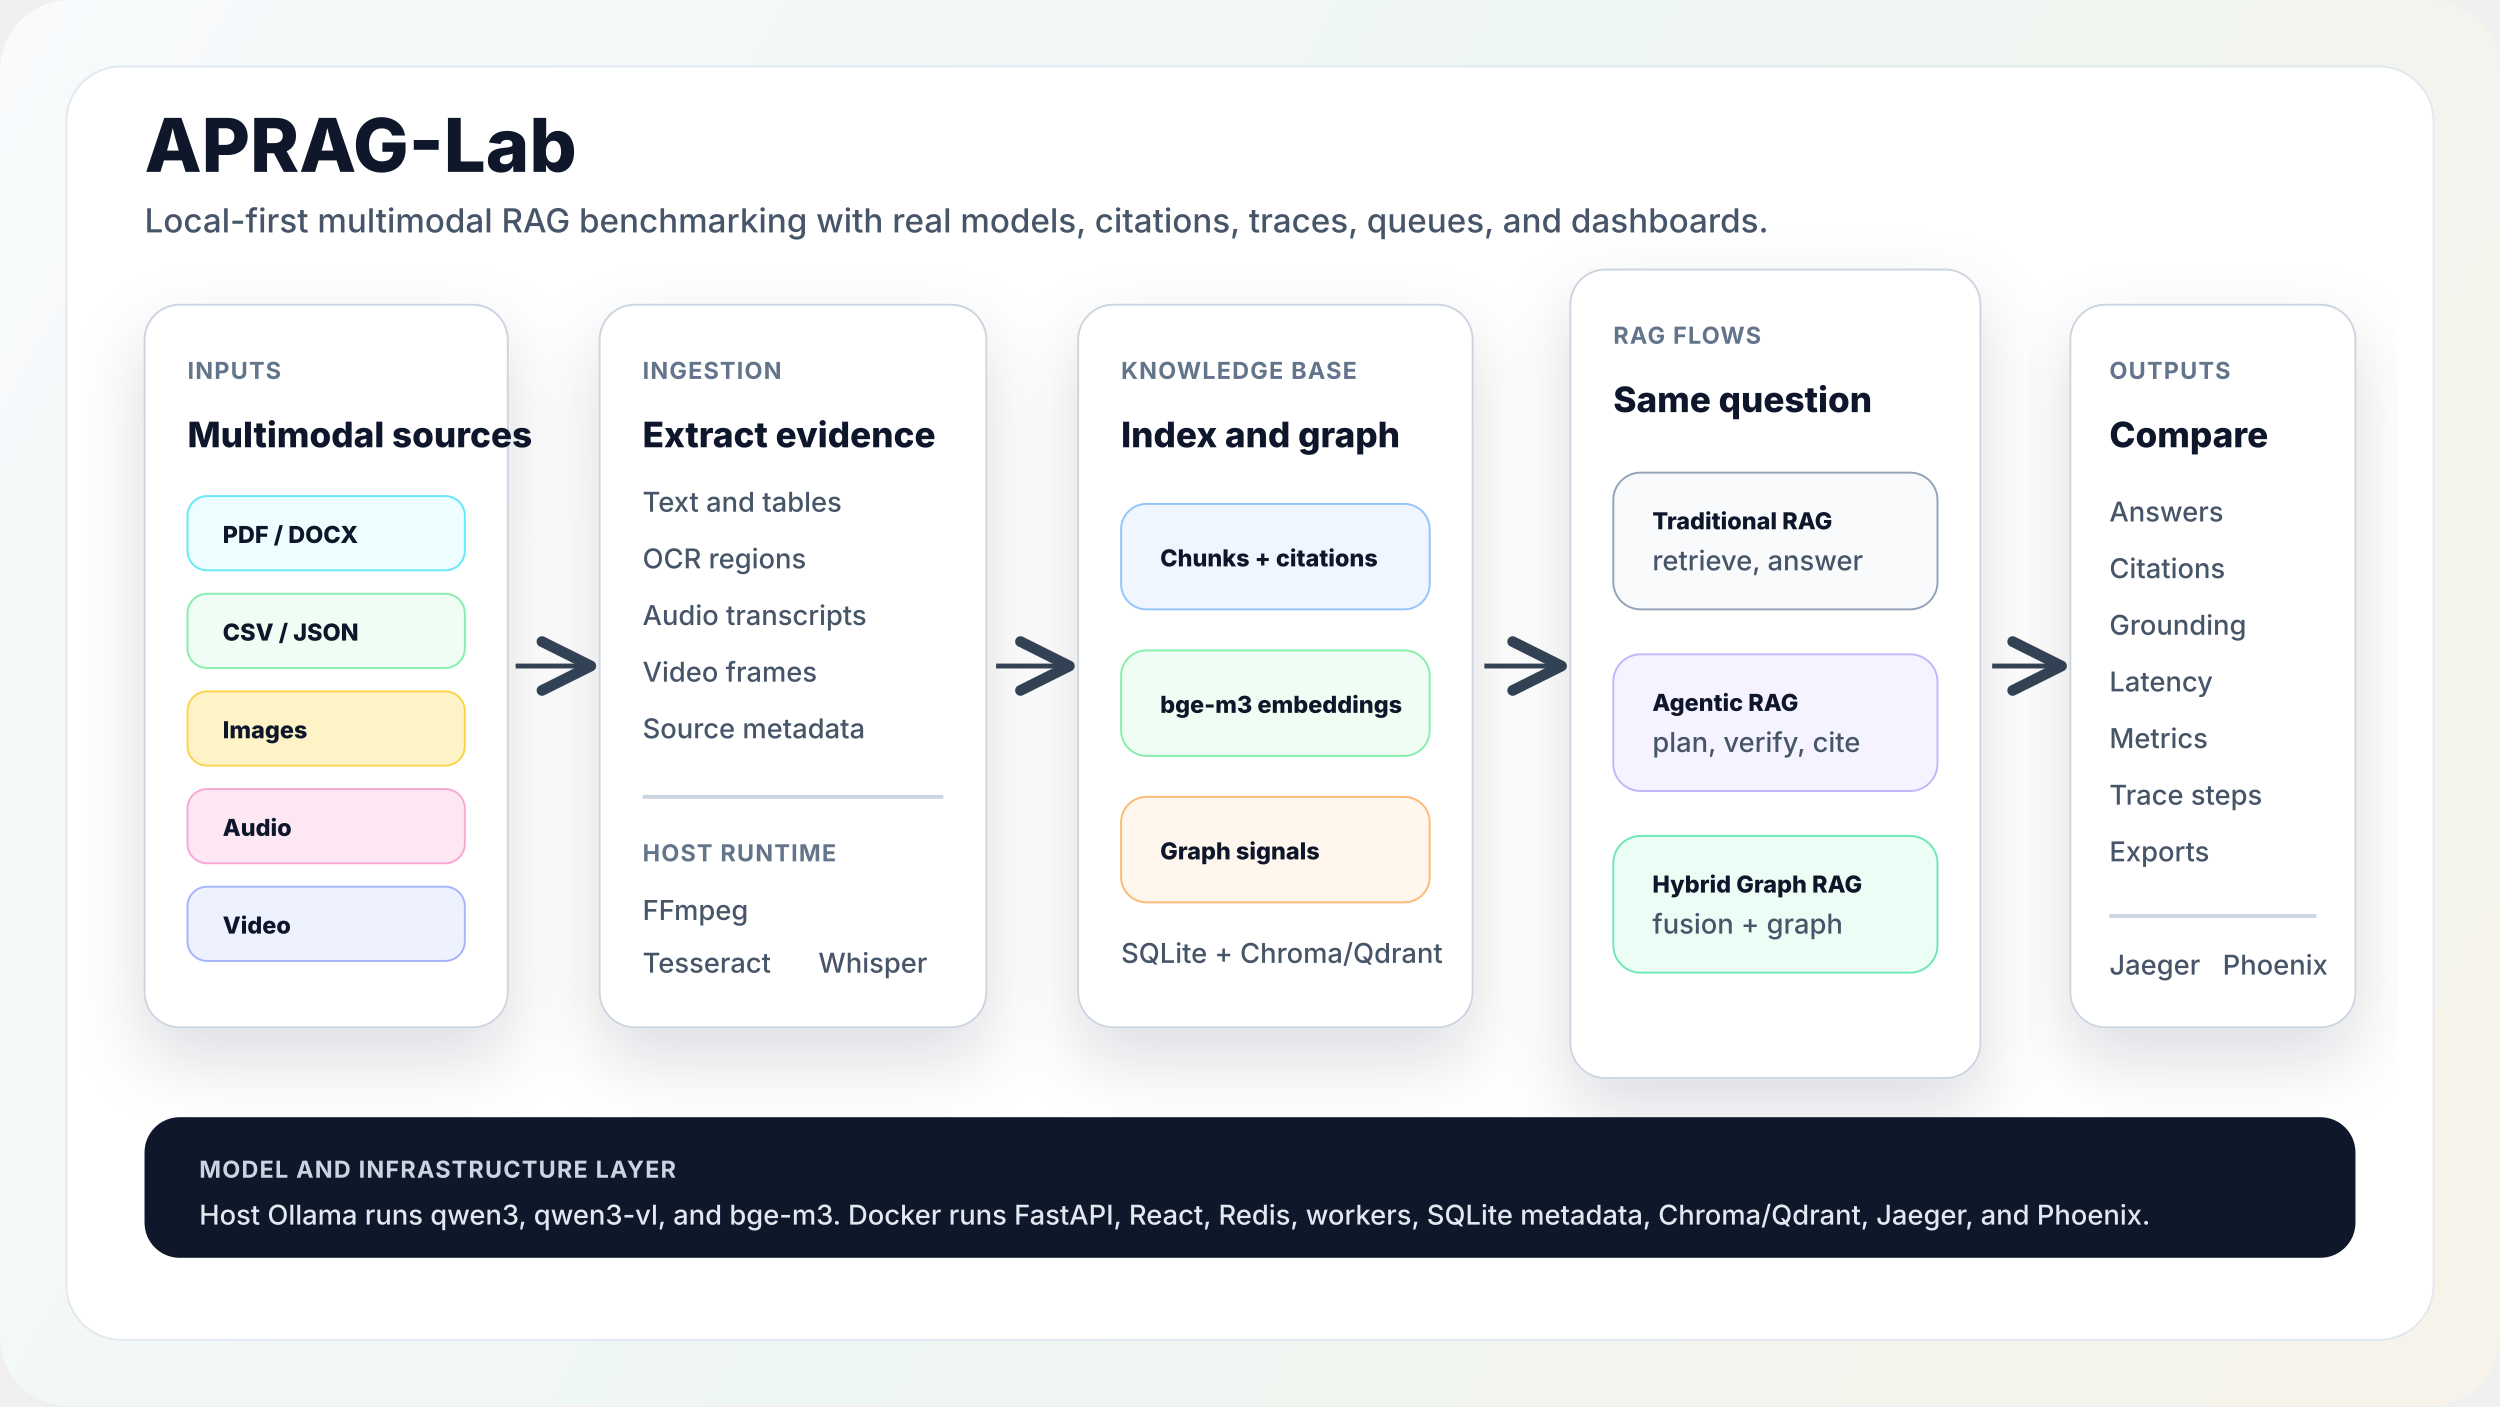
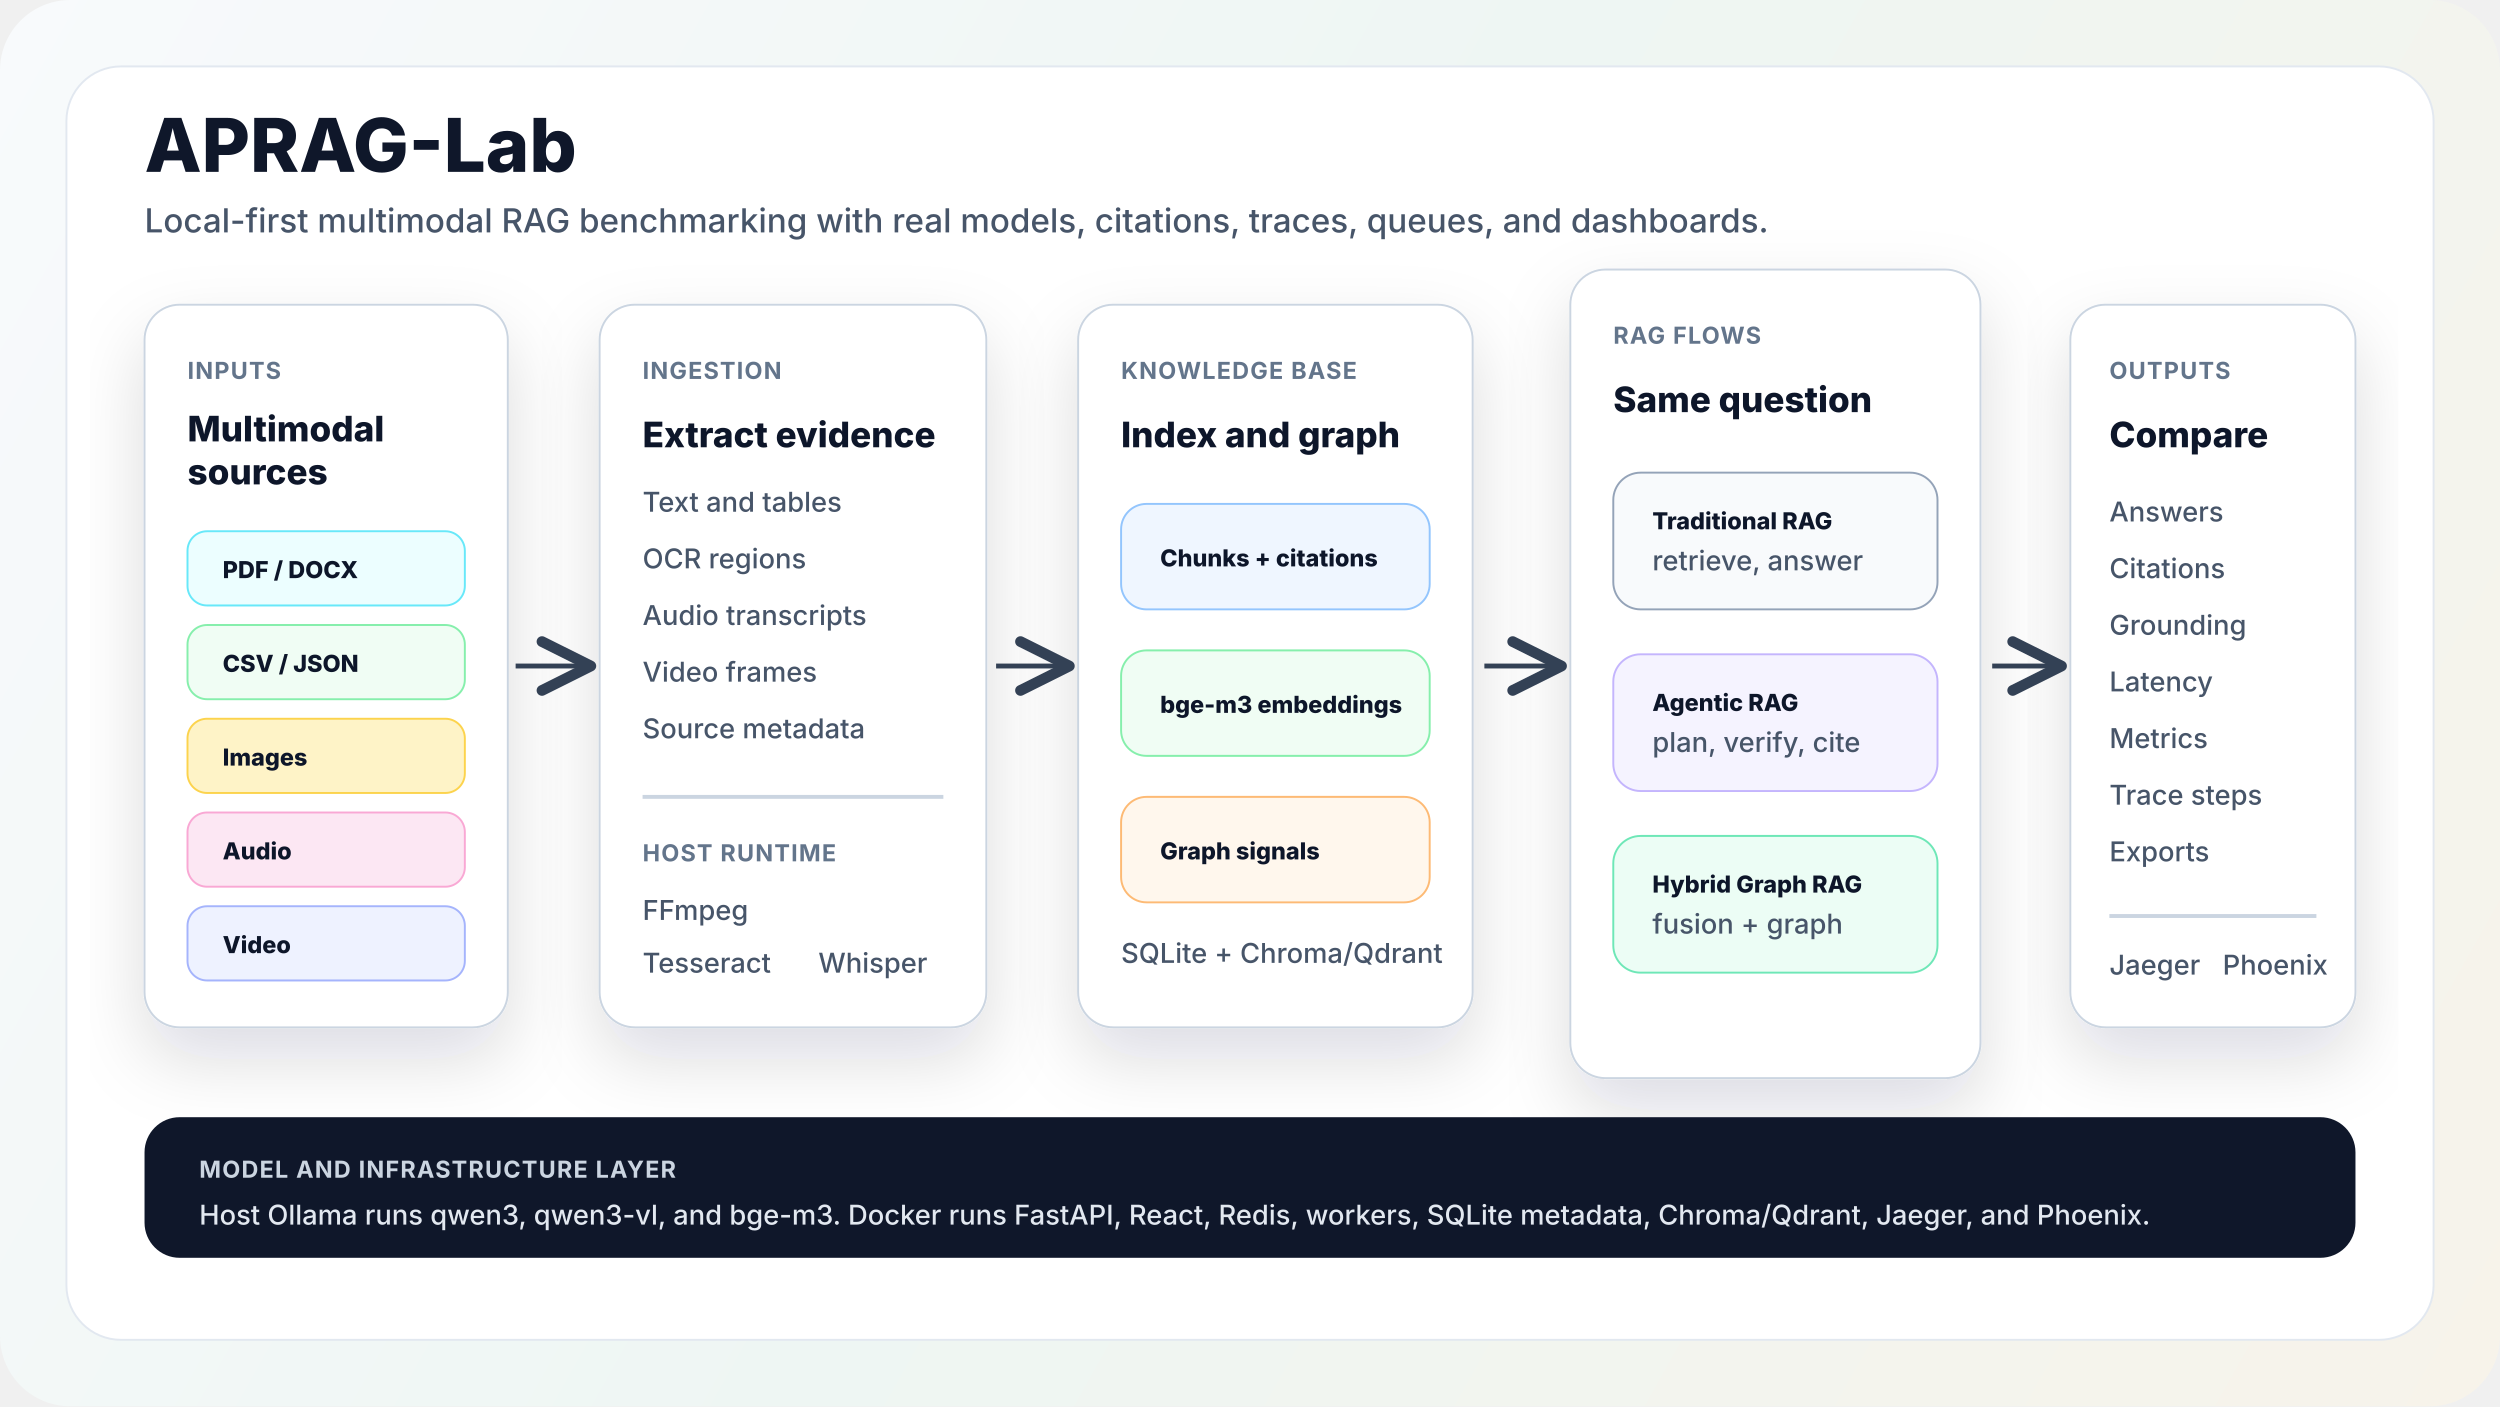
<svg xmlns="http://www.w3.org/2000/svg" width="1280" height="720" viewBox="0 0 1280 720" fill="none" role="img" aria-labelledby="title desc">
  <defs>
    <linearGradient id="page" x1="0" y1="0" x2="1280" y2="720" gradientUnits="userSpaceOnUse">
      <stop stop-color="#F8FAFC" />
      <stop offset="0.48" stop-color="#EEF6F3" />
      <stop offset="1" stop-color="#F7F3EA" />
    </linearGradient>
    <filter id="shadow" x="-15%" y="-20%" width="130%" height="145%" color-interpolation-filters="sRGB">
      <feDropShadow dx="0" dy="16" stdDeviation="18" flood-color="#0F172A" flood-opacity="0.14" />
    </filter>
    <marker id="arrow" markerWidth="14" markerHeight="14" refX="11" refY="7" orient="auto" markerUnits="strokeWidth">
      <path d="M2 2L12 7L2 12" stroke="#334155" stroke-width="2.2" stroke-linecap="round" stroke-linejoin="round" />
    </marker>
    <style>
      .title { font: 800 38px Inter, ui-sans-serif, system-ui, -apple-system, BlinkMacSystemFont, "Segoe UI", sans-serif; fill: #0F172A; }
      .subtitle { font: 500 17px Inter, ui-sans-serif, system-ui, -apple-system, BlinkMacSystemFont, "Segoe UI", sans-serif; fill: #475569; }
      .label { font: 800 18px Inter, ui-sans-serif, system-ui, -apple-system, BlinkMacSystemFont, "Segoe UI", sans-serif; fill: #0F172A; }
      .body { font: 500 14px Inter, ui-sans-serif, system-ui, -apple-system, BlinkMacSystemFont, "Segoe UI", sans-serif; fill: #475569; }
      .small { font: 700 12px Inter, ui-sans-serif, system-ui, -apple-system, BlinkMacSystemFont, "Segoe UI", sans-serif; fill: #64748B; letter-spacing: .6px; }
      .dark-small { font: 700 12px Inter, ui-sans-serif, system-ui, -apple-system, BlinkMacSystemFont, "Segoe UI", sans-serif; fill: #CBD5E1; letter-spacing: .6px; }
      .dark-body { font: 500 14px Inter, ui-sans-serif, system-ui, -apple-system, BlinkMacSystemFont, "Segoe UI", sans-serif; fill: #E2E8F0; }
      .pill { font: 800 12px Inter, ui-sans-serif, system-ui, -apple-system, BlinkMacSystemFont, "Segoe UI", sans-serif; fill: #0F172A; }
      .line { stroke: #334155; stroke-width: 2.5; marker-end: url(#arrow); }
      .soft-line { stroke: #CBD5E1; stroke-width: 2; }
    </style>
  </defs>
  <rect width="1280" height="720" rx="36" fill="url(#page)" />
  <rect x="34" y="34" width="1212" height="652" rx="28" fill="#FFFFFF" stroke="#E2E8F0" />
  <text x="74" y="88" class="title">APRAG-Lab</text>
  <text x="74" y="119" class="subtitle">Local-first multimodal RAG benchmarking with real models, citations, traces, queues, and dashboards.</text>
  <g transform="translate(74 156)" filter="url(#shadow)">
    <rect width="186" height="370" rx="18" fill="#FFFFFF" stroke="#CBD5E1" />
    <text x="22" y="38" class="small">INPUTS</text>
-     <text x="22" y="73" class="label">Multimodal sources</text>
-     <rect x="22" y="98" width="142" height="38" rx="10" fill="#ECFEFF" stroke="#67E8F9" />
-     <text x="40" y="122" class="pill">PDF / DOCX</text>
-     <rect x="22" y="148" width="142" height="38" rx="10" fill="#F0FDF4" stroke="#86EFAC" />
-     <text x="40" y="172" class="pill">CSV / JSON</text>
-     <rect x="22" y="198" width="142" height="38" rx="10" fill="#FEF3C7" stroke="#FCD34D" />
-     <text x="40" y="222" class="pill">Images</text>
-     <rect x="22" y="248" width="142" height="38" rx="10" fill="#FCE7F3" stroke="#F9A8D4" />
-     <text x="40" y="272" class="pill">Audio</text>
-     <rect x="22" y="298" width="142" height="38" rx="10" fill="#EEF2FF" stroke="#A5B4FC" />
-     <text x="40" y="322" class="pill">Video</text>
+     <text x="22" y="70" class="label">Multimodal</text>
+     <text x="22" y="92" class="label">sources</text>
+     <rect x="22" y="116" width="142" height="38" rx="10" fill="#ECFEFF" stroke="#67E8F9" />
+     <text x="40" y="140" class="pill">PDF / DOCX</text>
+     <rect x="22" y="164" width="142" height="38" rx="10" fill="#F0FDF4" stroke="#86EFAC" />
+     <text x="40" y="188" class="pill">CSV / JSON</text>
+     <rect x="22" y="212" width="142" height="38" rx="10" fill="#FEF3C7" stroke="#FCD34D" />
+     <text x="40" y="236" class="pill">Images</text>
+     <rect x="22" y="260" width="142" height="38" rx="10" fill="#FCE7F3" stroke="#F9A8D4" />
+     <text x="40" y="284" class="pill">Audio</text>
+     <rect x="22" y="308" width="142" height="38" rx="10" fill="#EEF2FF" stroke="#A5B4FC" />
+     <text x="40" y="332" class="pill">Video</text>
  </g>
  <g transform="translate(307 156)" filter="url(#shadow)">
    <rect width="198" height="370" rx="18" fill="#FFFFFF" stroke="#CBD5E1" />
    <text x="22" y="38" class="small">INGESTION</text>
    <text x="22" y="73" class="label">Extract evidence</text>
    <text x="22" y="106" class="body">Text and tables</text>
    <text x="22" y="135" class="body">OCR regions</text>
    <text x="22" y="164" class="body">Audio transcripts</text>
    <text x="22" y="193" class="body">Video frames</text>
    <text x="22" y="222" class="body">Source metadata</text>
    <line x1="22" y1="252" x2="176" y2="252" class="soft-line" />
    <text x="22" y="285" class="small">HOST RUNTIME</text>
    <text x="22" y="315" class="body">FFmpeg</text>
    <text x="22" y="342" class="body">Tesseract</text>
    <text x="112" y="342" class="body">Whisper</text>
  </g>
  <g transform="translate(552 156)" filter="url(#shadow)">
    <rect width="202" height="370" rx="18" fill="#FFFFFF" stroke="#CBD5E1" />
    <text x="22" y="38" class="small">KNOWLEDGE BASE</text>
    <text x="22" y="73" class="label">Index and graph</text>
    <rect x="22" y="102" width="158" height="54" rx="13" fill="#EFF6FF" stroke="#93C5FD" />
    <text x="42" y="134" class="pill">Chunks + citations</text>
    <rect x="22" y="177" width="158" height="54" rx="13" fill="#F0FDF4" stroke="#86EFAC" />
    <text x="42" y="209" class="pill">bge-m3 embeddings</text>
    <rect x="22" y="252" width="158" height="54" rx="13" fill="#FFF7ED" stroke="#FDBA74" />
    <text x="42" y="284" class="pill">Graph signals</text>
    <text x="22" y="337" class="body">SQLite + Chroma/Qdrant</text>
  </g>
  <g transform="translate(804 138)" filter="url(#shadow)">
    <rect width="210" height="414" rx="18" fill="#FFFFFF" stroke="#CBD5E1" />
    <text x="22" y="38" class="small">RAG FLOWS</text>
    <text x="22" y="73" class="label">Same question</text>
    <rect x="22" y="104" width="166" height="70" rx="14" fill="#F8FAFC" stroke="#94A3B8" />
    <text x="42" y="133" class="pill">Traditional RAG</text>
    <text x="42" y="154" class="body">retrieve, answer</text>
    <rect x="22" y="197" width="166" height="70" rx="14" fill="#F5F3FF" stroke="#C4B5FD" />
    <text x="42" y="226" class="pill">Agentic RAG</text>
    <text x="42" y="247" class="body">plan, verify, cite</text>
    <rect x="22" y="290" width="166" height="70" rx="14" fill="#ECFDF5" stroke="#6EE7B7" />
    <text x="42" y="319" class="pill">Hybrid Graph RAG</text>
    <text x="42" y="340" class="body">fusion + graph</text>
  </g>
  <g transform="translate(1060 156)" filter="url(#shadow)">
    <rect width="146" height="370" rx="18" fill="#FFFFFF" stroke="#CBD5E1" />
    <text x="20" y="38" class="small">OUTPUTS</text>
    <text x="20" y="73" class="label">Compare</text>
    <text x="20" y="111" class="body">Answers</text>
    <text x="20" y="140" class="body">Citations</text>
    <text x="20" y="169" class="body">Grounding</text>
    <text x="20" y="198" class="body">Latency</text>
    <text x="20" y="227" class="body">Metrics</text>
    <text x="20" y="256" class="body">Trace steps</text>
    <text x="20" y="285" class="body">Exports</text>
    <line x1="20" y1="313" x2="126" y2="313" class="soft-line" />
    <text x="20" y="343" class="body">Jaeger</text>
    <text x="78" y="343" class="body">Phoenix</text>
  </g>
  <line x1="264" y1="341" x2="300" y2="341" class="line" />
  <line x1="510" y1="341" x2="545" y2="341" class="line" />
  <line x1="760" y1="341" x2="797" y2="341" class="line" />
  <line x1="1020" y1="341" x2="1053" y2="341" class="line" />
  <g transform="translate(74 572)">
    <rect width="1132" height="72" rx="18" fill="#0F172A" />
    <text x="28" y="31" class="dark-small">MODEL AND INFRASTRUCTURE LAYER</text>
    <text x="28" y="55" class="dark-body">Host Ollama runs qwen3, qwen3-vl, and bge-m3. Docker runs FastAPI, React, Redis, workers, SQLite metadata, Chroma/Qdrant, Jaeger, and Phoenix.</text>
  </g>
</svg>
